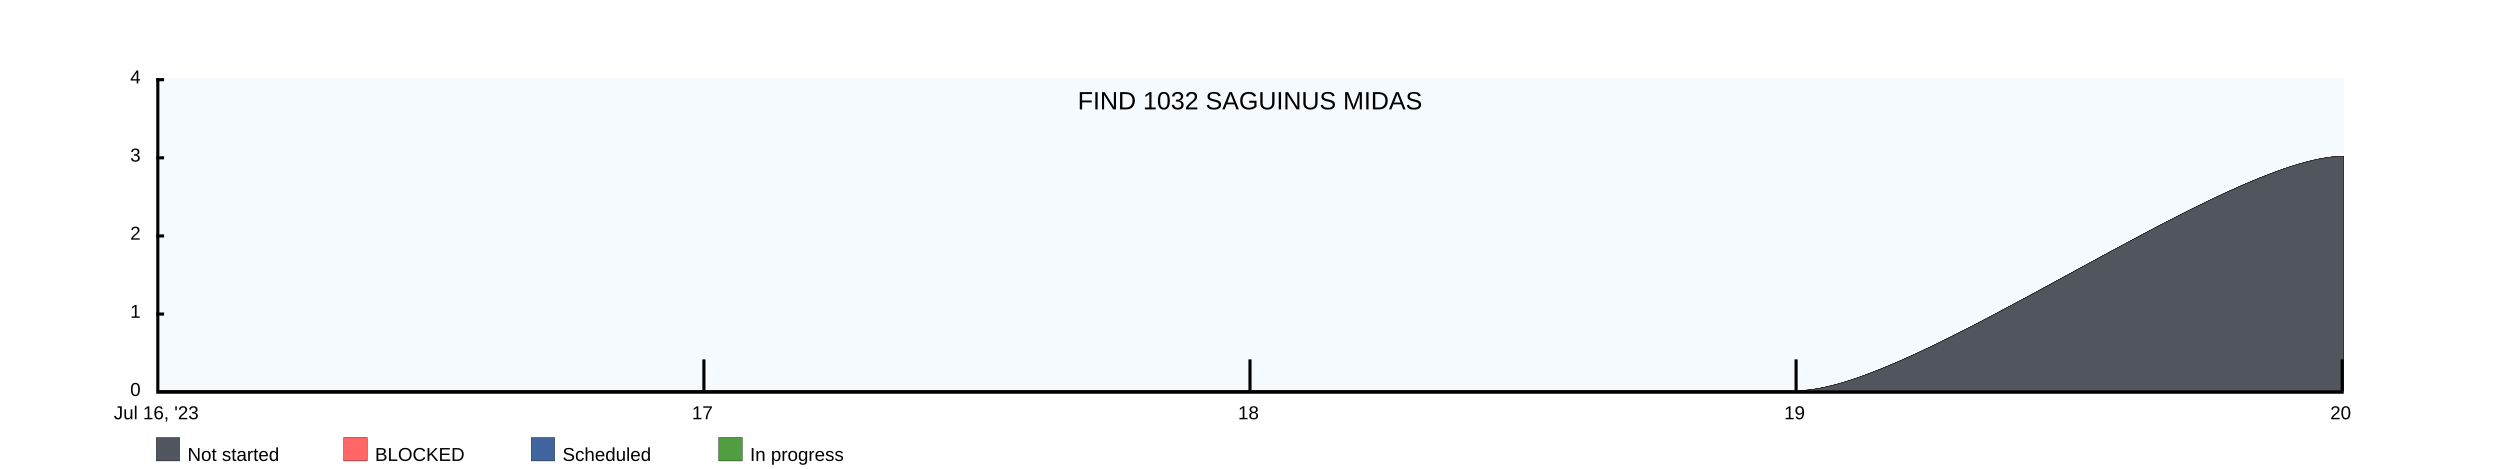
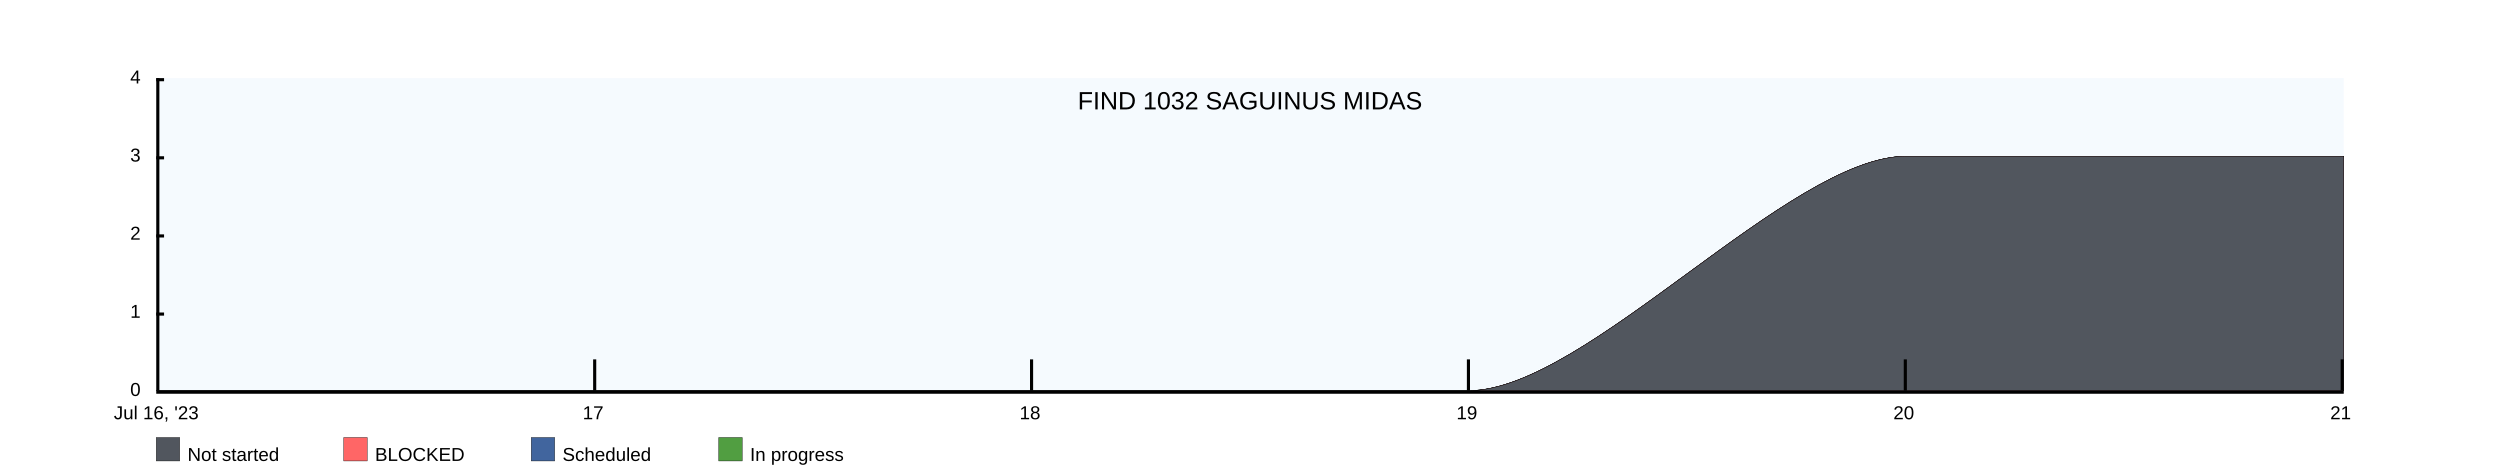
<svg xmlns="http://www.w3.org/2000/svg" width="1600" height="300">
  <rect x="100" y="50" width="1400" height="200" fill="rgba(221, 239, 250, .3)" />
  <clipPath id="theGraph">
    <rect x="100" y="50" width="1400" height="200" fill="black" />
  </clipPath>
  <rect x="100" y="280" width="15" height="15" fill="#51565E" stroke="black" stroke-width="0.25" />
  <text x="120" y="295" font-family="Arial" font-size="12" fill="black">Not started</text>
  <rect x="220" y="280" width="15" height="15" fill="#FF6666" stroke="black" stroke-width="0.25" />
  <text x="240" y="295" font-family="Arial" font-size="12" fill="black">BLOCKED</text>
  <rect x="340" y="280" width="15" height="15" fill="#41659E" stroke="black" stroke-width="0.25" />
  <text x="360" y="295" font-family="Arial" font-size="12" fill="black">Scheduled</text>
  <rect x="460" y="280" width="15" height="15" fill="#519E41" stroke="black" stroke-width="0.25" />
  <text x="480" y="295" font-family="Arial" font-size="12" fill="black">In progress</text>
-   <path d="M 100 250 M 100 250 C 100 250 450 250 450 250 C 450 250 800 250 800 250 C 800 250 1150 250 1150 250 C 1225 250 1425 100 1500 100 C 1500 100 1500 250 1500 250 C 1500 250 100 250 100 250 Z" fill="#519E41" stroke="black" stroke-width="0.25" />
-   <path d="M 100 250 M 100 250 C 100 250 450 250 450 250 C 450 250 800 250 800 250 C 800 250 1150 250 1150 250 C 1225 250 1425 100 1500 100 C 1500 100 1500 250 1500 250 C 1500 250 100 250 100 250 Z" fill="#41659E" stroke="black" stroke-width="0.25" />
-   <path d="M 100 250 M 100 250 C 100 250 450 250 450 250 C 450 250 800 250 800 250 C 800 250 1150 250 1150 250 C 1225 250 1425 100 1500 100 C 1500 100 1500 250 1500 250 C 1500 250 100 250 100 250 Z" fill="#FF6666" stroke="black" stroke-width="0.25" />
-   <path d="M 100 250 M 100 250 C 100 250 450 250 450 250 C 450 250 800 250 800 250 C 800 250 1150 250 1150 250 C 1225 250 1425 100 1500 100 C 1500 100 1500 250 1500 250 C 1500 250 100 250 100 250 Z" fill="#51565E" stroke="black" stroke-width="0.25" />
+   <path d="M 100 250 M 100 250 C 100 250 380 250 380 250 C 380 250 660 250 660 250 C 660 250 940 250 940 250 C 1015 250 1145 100 1220 100 C 1220 100 1500 100 1500 100 C 1500 100 1500 250 1500 250 C 1500 250 100 250 100 250 Z" fill="#519E41" stroke="black" stroke-width="0.25" />
+   <path d="M 100 250 M 100 250 C 100 250 380 250 380 250 C 380 250 660 250 660 250 C 660 250 940 250 940 250 C 1015 250 1145 100 1220 100 C 1220 100 1500 100 1500 100 C 1500 100 1500 250 1500 250 C 1500 250 100 250 100 250 Z" fill="#41659E" stroke="black" stroke-width="0.25" />
+   <path d="M 100 250 M 100 250 C 100 250 380 250 380 250 C 380 250 660 250 660 250 C 660 250 940 250 940 250 C 1015 250 1145 100 1220 100 C 1220 100 1500 100 1500 100 C 1500 100 1500 250 1500 250 C 1500 250 100 250 100 250 Z" fill="#FF6666" stroke="black" stroke-width="0.25" />
+   <path d="M 100 250 M 100 250 C 100 250 380 250 380 250 C 380 250 660 250 660 250 C 660 250 940 250 940 250 C 1015 250 1145 100 1220 100 C 1220 100 1500 100 1500 100 C 1500 100 1500 250 1500 250 C 1500 250 100 250 100 250 Z" fill="#51565E" stroke="black" stroke-width="0.25" />
  <text x="800" y="70" font-family="Arial" font-size="16" fill="black" text-anchor="middle" alignment-baseline="middle">FIND 1032 SAGUINUS MIDAS</text>
  <rect x="100" y="250" width="1400" height="2" fill="black" />
  <rect x="100" y="50" width="5" height="2" fill="black" />
  <rect x="100" y="100" width="5" height="2" fill="black" />
  <rect x="100" y="150" width="5" height="2" fill="black" />
  <rect x="100" y="200" width="5" height="2" fill="black" />
  <text x="90" y="50" font-family="Arial" font-size="12" fill="black" text-anchor="end" dominant-baseline="middle">4</text>
  <text x="90" y="100" font-family="Arial" font-size="12" fill="black" text-anchor="end" dominant-baseline="middle">3</text>
  <text x="90" y="150" font-family="Arial" font-size="12" fill="black" text-anchor="end" dominant-baseline="middle">2</text>
  <text x="90" y="200" font-family="Arial" font-size="12" fill="black" text-anchor="end" dominant-baseline="middle">1</text>
  <text x="90" y="250" font-family="Arial" font-size="12" fill="black" text-anchor="end" dominant-baseline="middle">0</text>
  <text x="100" y="260" font-family="Arial" fill="black" text-anchor="middle" dominant-baseline="hanging">Jul 16, '23</text>
-   <text x="449.5" y="260" font-family="Arial" fill="black" text-anchor="middle" dominant-baseline="hanging">17</text>
-   <text x="799" y="260" font-family="Arial" fill="black" text-anchor="middle" dominant-baseline="hanging">18</text>
-   <text x="1148.5" y="260" font-family="Arial" fill="black" text-anchor="middle" dominant-baseline="hanging">19</text>
-   <text x="1498" y="260" font-family="Arial" fill="black" text-anchor="middle" dominant-baseline="hanging">20</text>
+   <text x="379.6" y="260" font-family="Arial" fill="black" text-anchor="middle" dominant-baseline="hanging">17</text>
+   <text x="659.2" y="260" font-family="Arial" fill="black" text-anchor="middle" dominant-baseline="hanging">18</text>
+   <text x="938.8" y="260" font-family="Arial" fill="black" text-anchor="middle" dominant-baseline="hanging">19</text>
+   <text x="1218.4" y="260" font-family="Arial" fill="black" text-anchor="middle" dominant-baseline="hanging">20</text>
+   <text x="1498" y="260" font-family="Arial" fill="black" text-anchor="middle" dominant-baseline="hanging">21</text>
  <rect x="100" y="50" width="2" height="200" fill="black" />
-   <rect x="449.5" y="230" width="2" height="20" fill="black" />
-   <rect x="799" y="230" width="2" height="20" fill="black" />
-   <rect x="1148.5" y="230" width="2" height="20" fill="black" />
+   <rect x="379.6" y="230" width="2" height="20" fill="black" />
+   <rect x="659.2" y="230" width="2" height="20" fill="black" />
+   <rect x="938.8" y="230" width="2" height="20" fill="black" />
+   <rect x="1218.4" y="230" width="2" height="20" fill="black" />
  <rect x="1498" y="230" width="2" height="20" fill="black" />
</svg>
